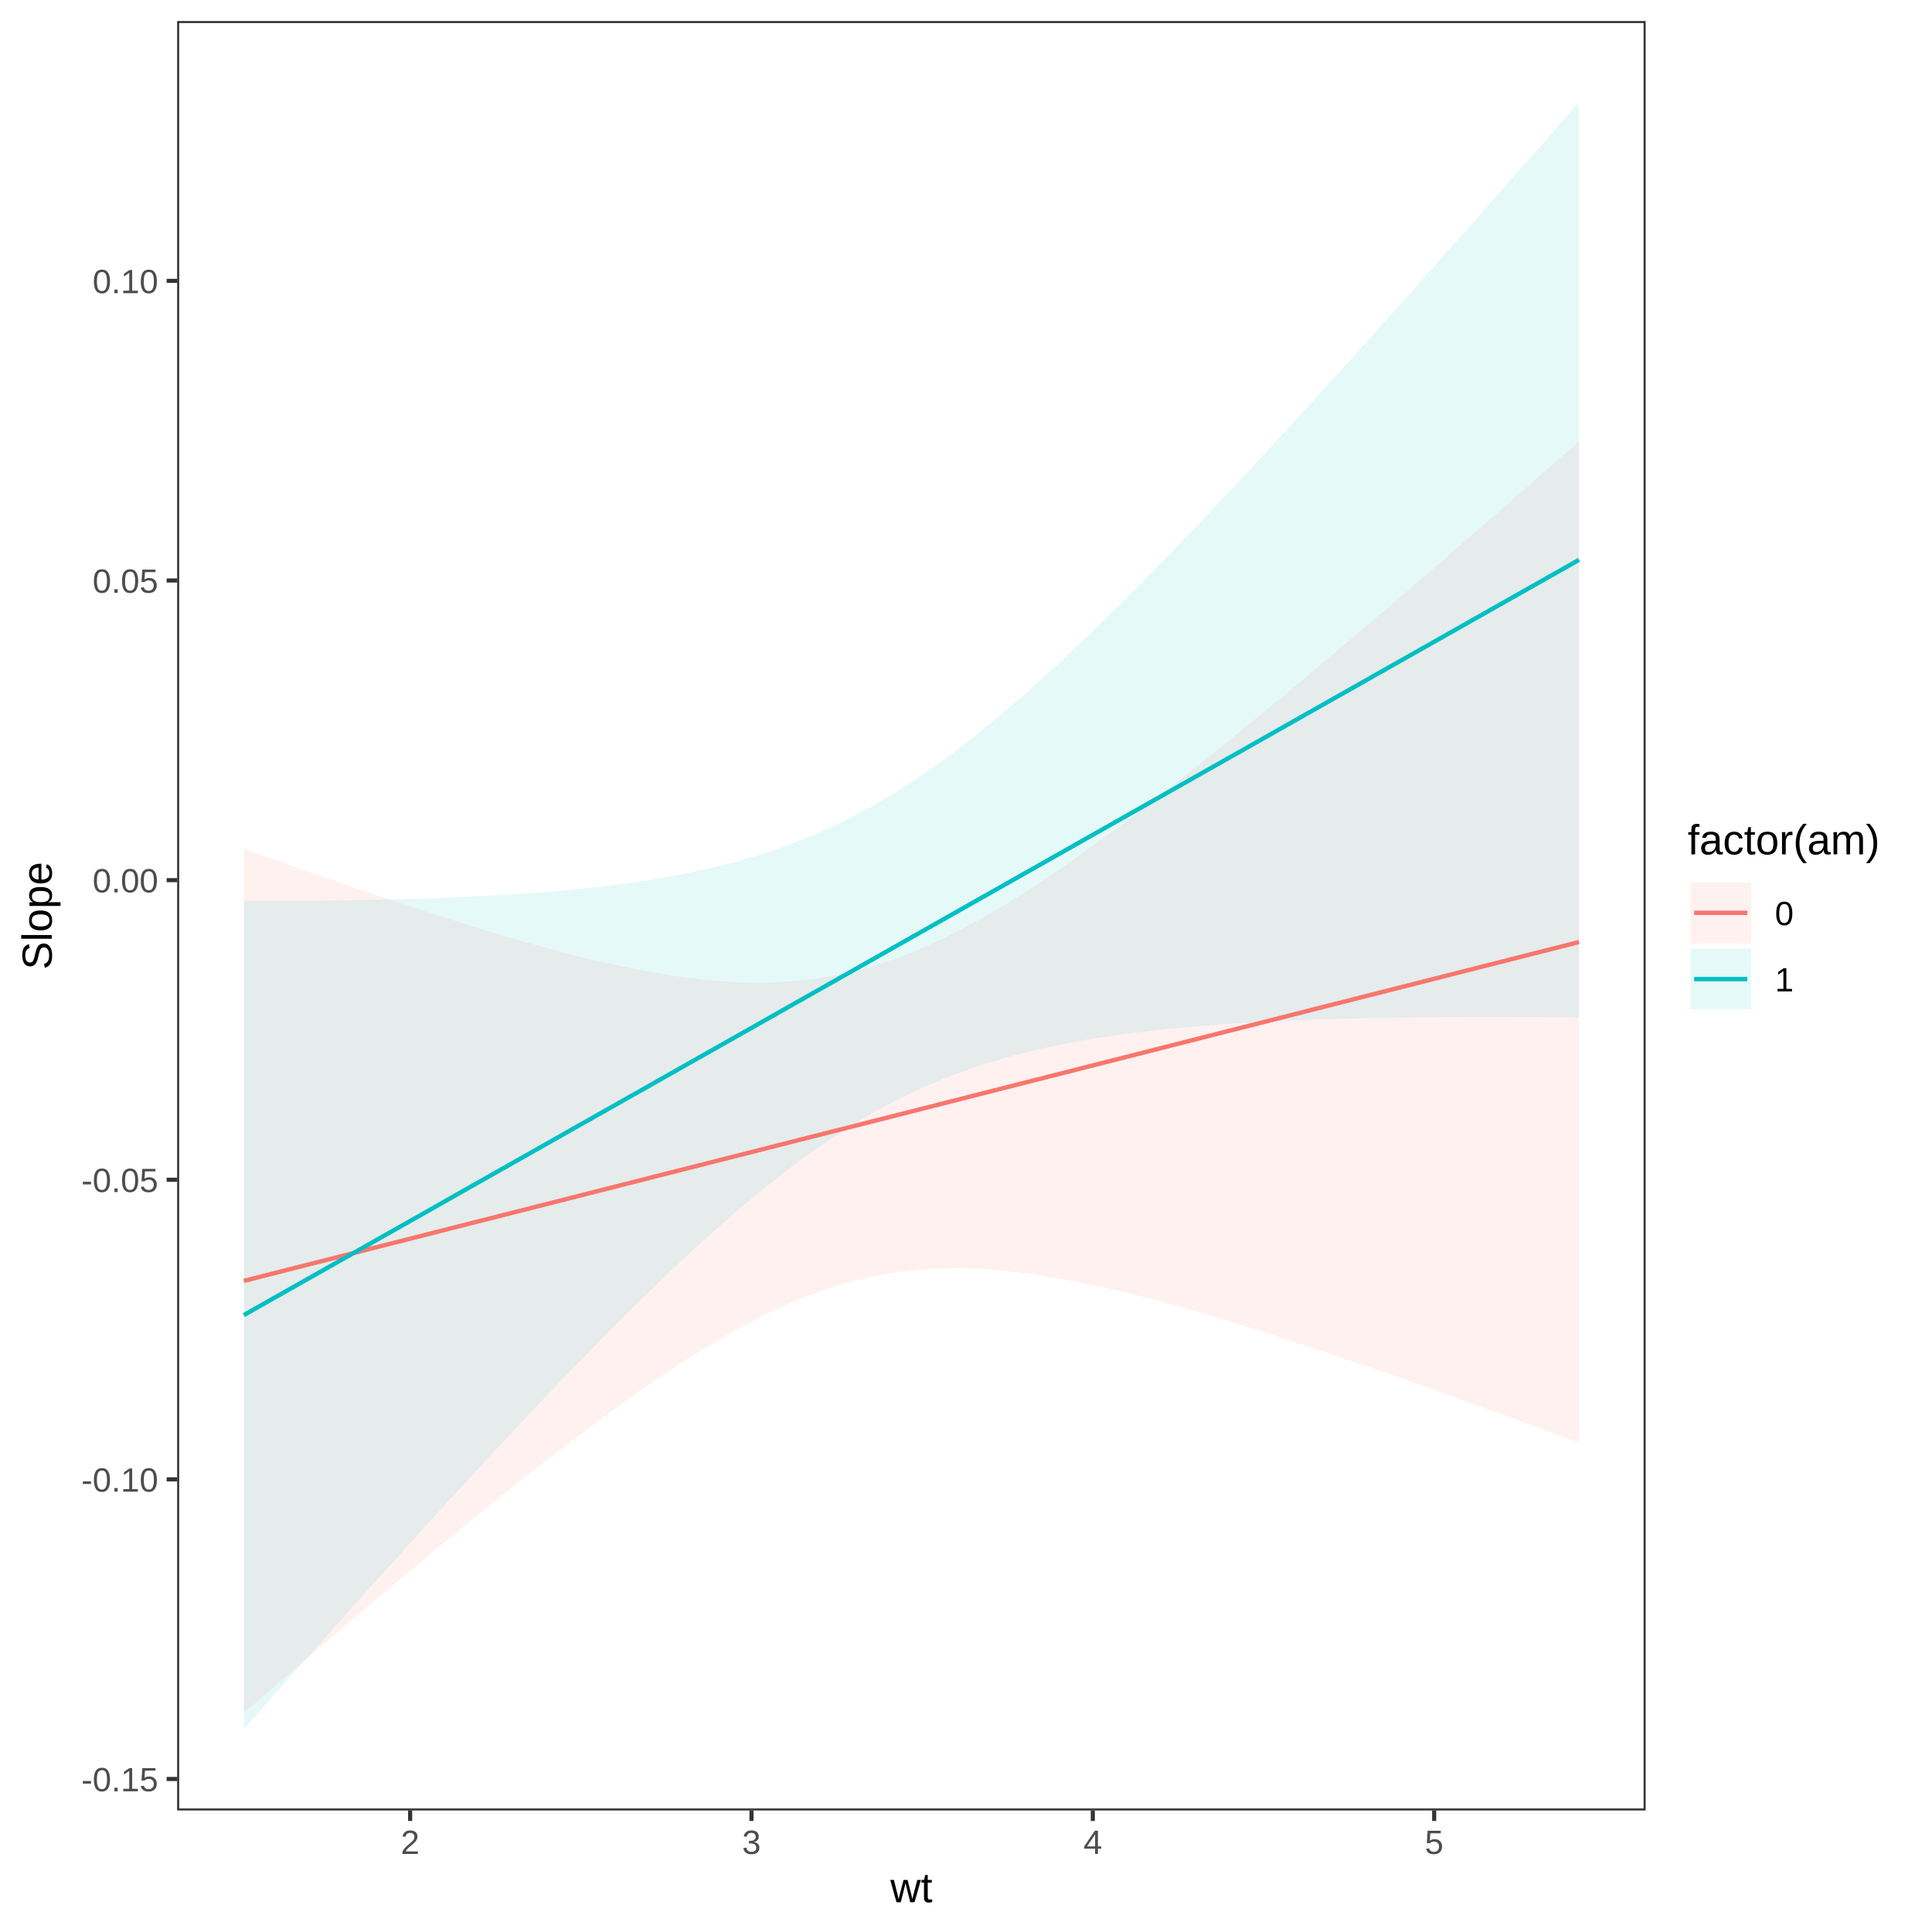
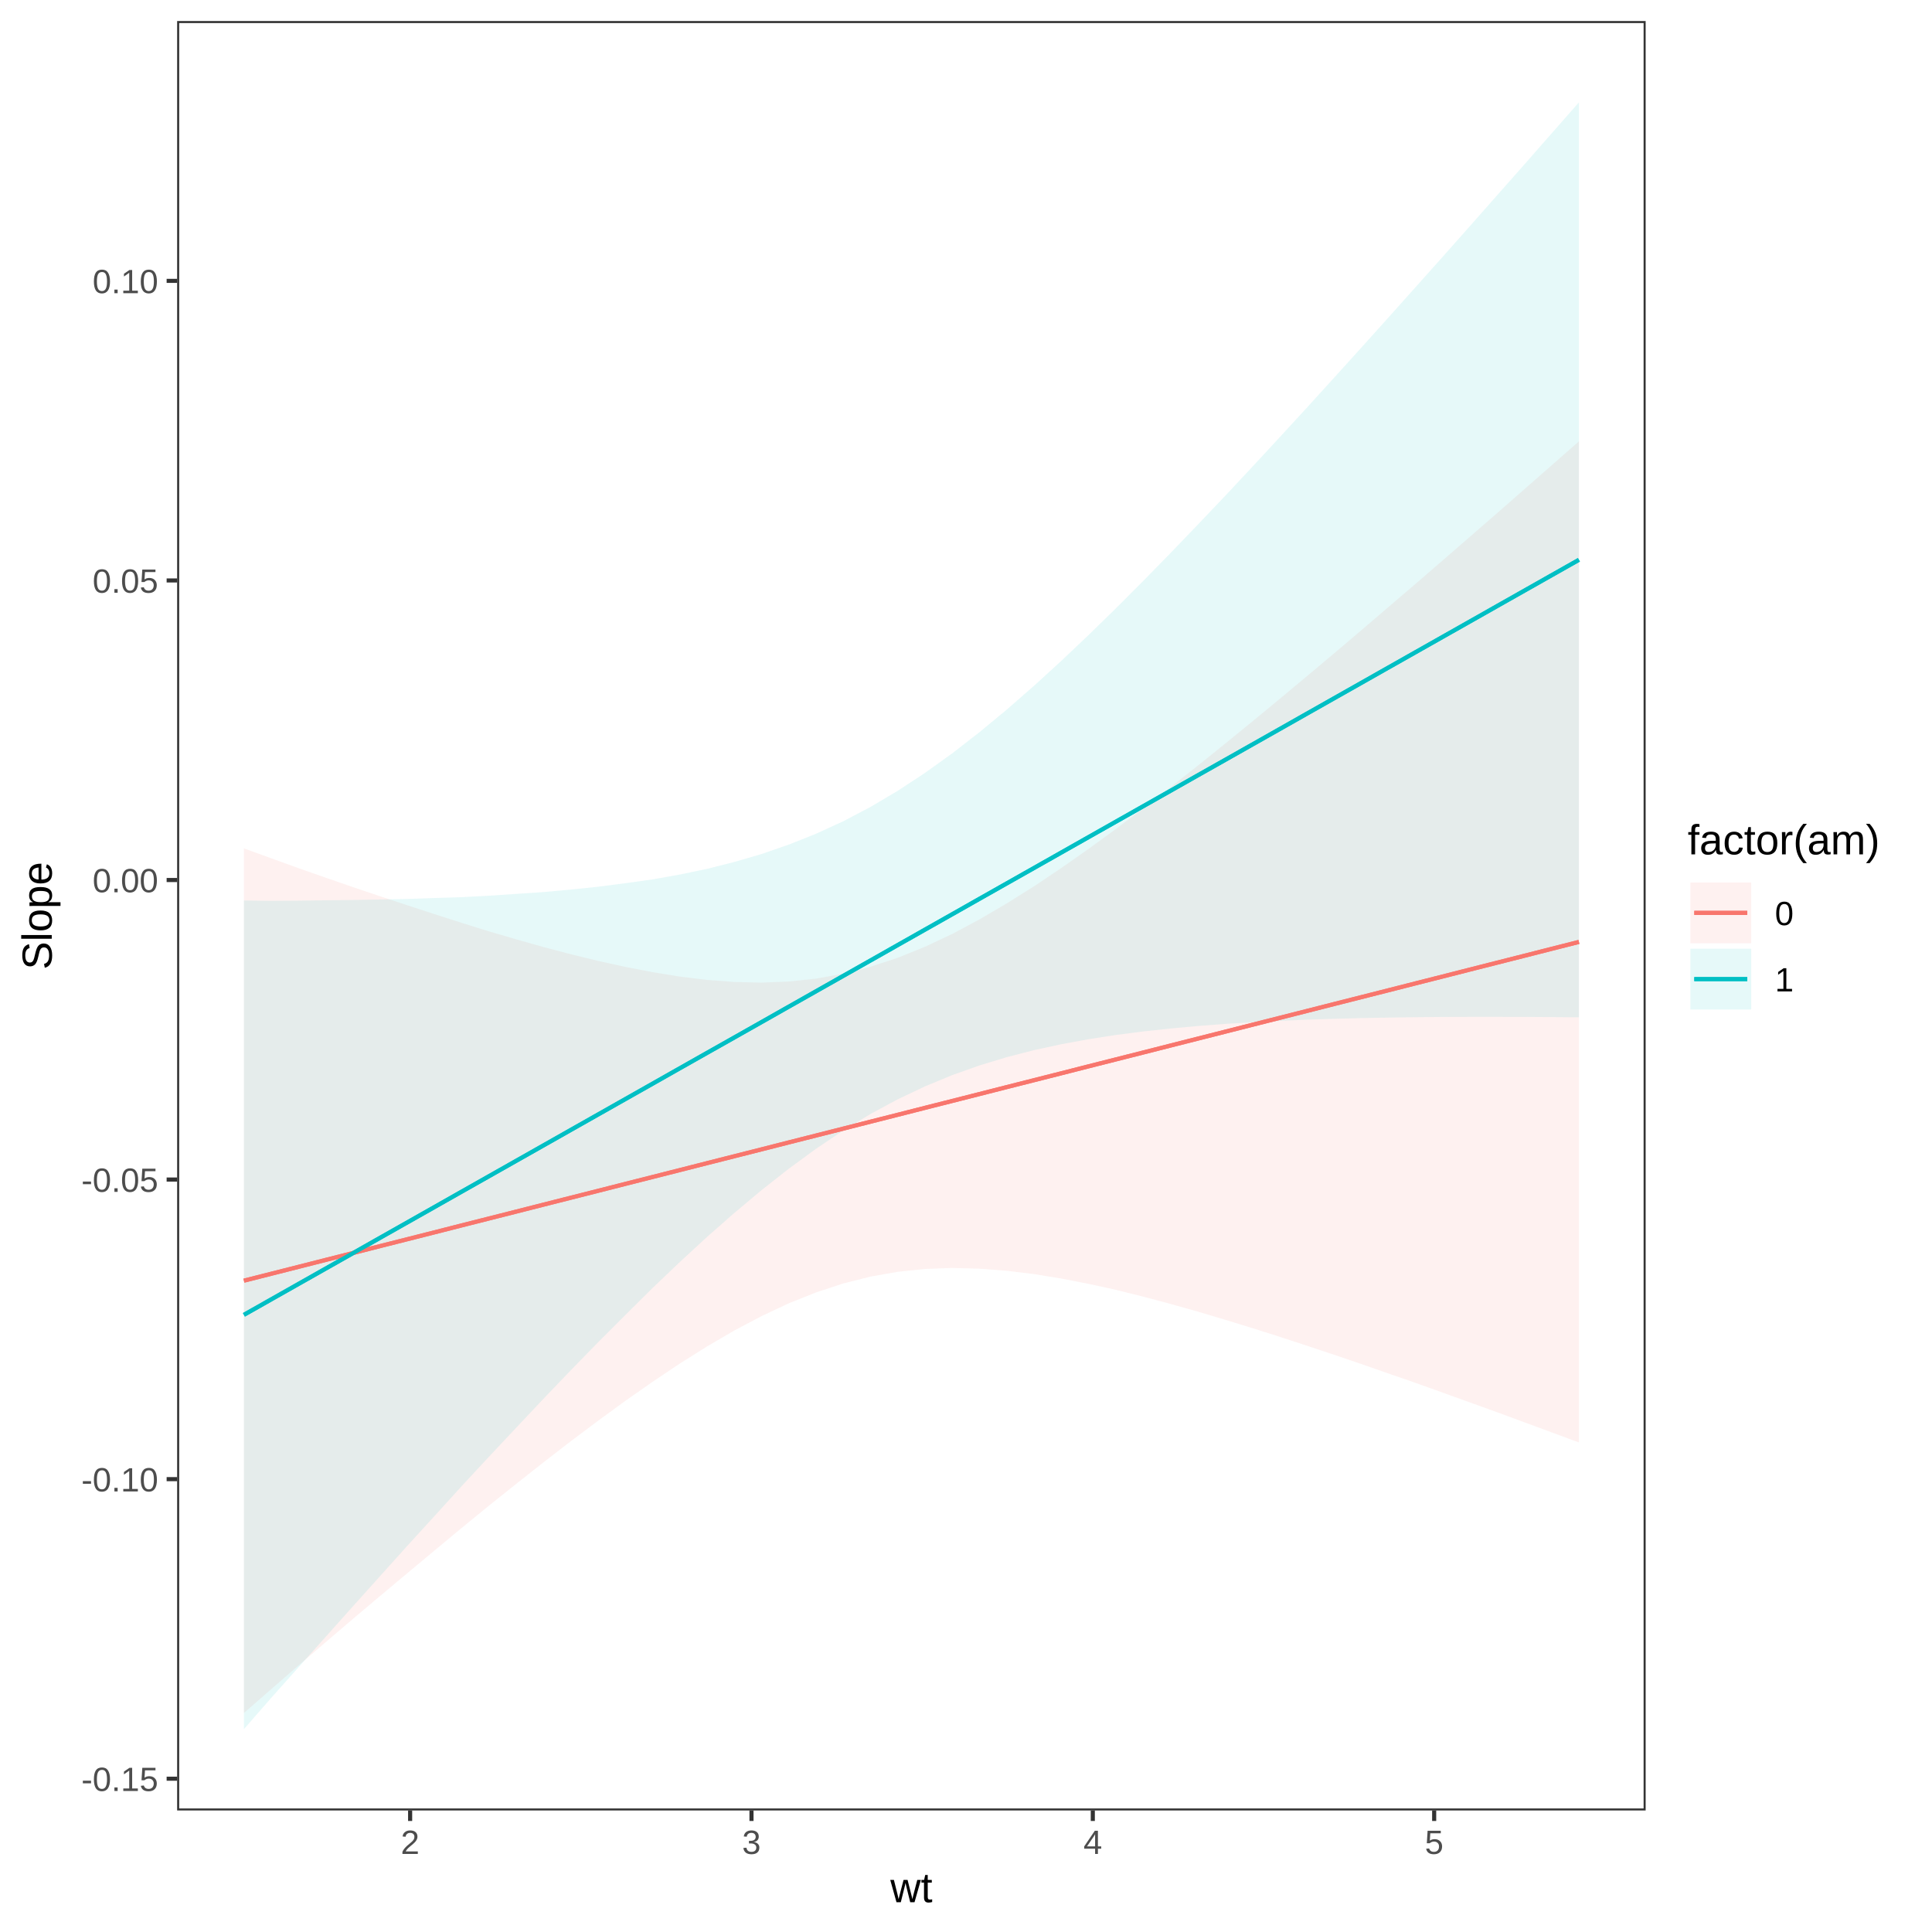
<svg xmlns="http://www.w3.org/2000/svg" class="svglite" width="504.00pt" height="504.00pt" viewBox="0 0 504.00 504.00">
  <defs>
    <style type="text/css">
    .svglite line, .svglite polyline, .svglite polygon, .svglite path, .svglite rect, .svglite circle {
      fill: none;
      stroke: #000000;
      stroke-linecap: round;
      stroke-linejoin: round;
      stroke-miterlimit: 10.00;
    }
    .svglite text {
      white-space: pre;
    }
  </style>
  </defs>
  <rect width="100%" height="100%" style="stroke: none; fill: #FFFFFF;" />
  <defs>
    <clipPath id="cpMC4wMHw1MDQuMDB8MC4wMHw1MDQuMDA=">
      <rect x="0.00" y="0.00" width="504.00" height="504.00" />
    </clipPath>
  </defs>
  <g clip-path="url(#cpMC4wMHw1MDQuMDB8MC4wMHw1MDQuMDA=)">
    <rect x="0.00" y="0.00" width="504.00" height="504.00" style="stroke-width: 1.07; stroke: #FFFFFF; fill: #FFFFFF;" />
  </g>
  <defs>
    <clipPath id="cpNDYuMjF8NDI5LjMwfDUuNDh8NDcyLjI5">
      <rect x="46.21" y="5.48" width="383.09" height="466.82" />
    </clipPath>
  </defs>
  <g clip-path="url(#cpNDYuMjF8NDI5LjMwfDUuNDh8NDcyLjI5)">
    <rect x="46.21" y="5.48" width="383.09" height="466.82" style="stroke-width: 1.07; stroke: none; fill: #FFFFFF;" />
-     <polygon points="63.63,221.41 70.73,223.97 77.84,226.53 84.95,228.99 92.06,231.49 99.16,233.84 106.27,236.22 113.38,238.51 120.48,240.78 127.59,243.01 134.70,245.11 141.81,247.10 148.91,248.96 156.02,250.72 163.13,252.29 170.24,253.65 177.34,254.81 184.45,255.67 191.56,256.21 198.67,256.37 205.77,256.09 212.88,255.33 219.99,254.06 227.10,252.24 234.20,249.88 241.31,247.00 248.42,243.65 255.52,239.87 262.63,235.70 269.74,231.23 276.85,226.44 283.95,221.45 291.06,216.27 298.17,210.94 305.28,205.42 312.38,199.82 319.49,194.10 326.60,188.31 333.71,182.43 340.81,176.52 347.92,170.52 355.03,164.50 362.13,158.45 369.24,152.32 376.35,146.20 383.46,140.00 390.56,133.84 397.67,127.63 404.78,121.39 411.89,115.14 411.89,376.36 404.78,373.72 397.67,371.10 390.56,368.49 383.46,365.94 376.35,363.35 369.24,360.83 362.13,358.32 355.03,355.87 347.92,353.46 340.81,351.07 333.71,348.76 326.60,346.49 319.49,344.31 312.38,342.19 305.28,340.20 298.17,338.29 291.06,336.57 283.95,335.00 276.85,333.61 269.74,332.43 262.63,331.57 255.52,331.00 248.42,330.83 241.31,331.09 234.20,331.82 227.10,333.07 219.99,334.86 212.88,337.19 205.77,340.04 198.67,343.37 191.56,347.13 184.45,351.28 177.34,355.75 170.24,360.52 163.13,365.48 156.02,370.67 148.91,376.03 141.81,381.50 134.70,387.09 127.59,392.81 120.48,398.64 113.38,404.52 106.27,410.41 99.16,416.40 92.06,422.36 84.95,428.47 77.84,434.54 70.73,440.71 63.63,446.87 " style="stroke-width: 0.00; stroke: none; stroke-linecap: butt; fill: #F8766D; fill-opacity: 0.10;" />
-     <polyline points="63.63,221.41 70.73,223.97 77.84,226.53 84.95,228.99 92.06,231.49 99.16,233.84 106.27,236.22 113.38,238.51 120.48,240.78 127.59,243.01 134.70,245.11 141.81,247.10 148.91,248.96 156.02,250.72 163.13,252.29 170.24,253.65 177.34,254.81 184.45,255.67 191.56,256.21 198.67,256.37 205.77,256.09 212.88,255.33 219.99,254.06 227.10,252.24 234.20,249.88 241.31,247.00 248.42,243.65 255.52,239.87 262.63,235.70 269.74,231.23 276.85,226.44 283.95,221.45 291.06,216.27 298.17,210.94 305.28,205.42 312.38,199.82 319.49,194.10 326.60,188.31 333.71,182.43 340.81,176.52 347.92,170.52 355.03,164.50 362.13,158.45 369.24,152.32 376.35,146.20 383.46,140.00 390.56,133.84 397.67,127.63 404.78,121.39 411.89,115.14 " style="stroke-width: 1.07; stroke: none; stroke-linecap: butt;" />
-     <polyline points="411.89,376.36 404.78,373.72 397.67,371.10 390.56,368.49 383.46,365.94 376.35,363.35 369.24,360.83 362.13,358.32 355.03,355.87 347.92,353.46 340.81,351.07 333.71,348.76 326.60,346.49 319.49,344.31 312.38,342.19 305.28,340.20 298.17,338.29 291.06,336.57 283.95,335.00 276.85,333.61 269.74,332.43 262.63,331.57 255.52,331.00 248.42,330.83 241.31,331.09 234.20,331.82 227.10,333.07 219.99,334.86 212.88,337.19 205.77,340.04 198.67,343.37 191.56,347.13 184.45,351.28 177.34,355.75 170.24,360.52 163.13,365.48 156.02,370.67 148.91,376.03 141.81,381.50 134.70,387.09 127.59,392.81 120.48,398.64 113.38,404.52 106.27,410.41 99.16,416.40 92.06,422.36 84.95,428.47 77.84,434.54 70.73,440.71 63.63,446.87 " style="stroke-width: 1.07; stroke: none; stroke-linecap: butt;" />
-     <polygon points="63.63,235.02 70.73,235.00 77.84,234.95 84.95,234.91 92.06,234.84 99.16,234.68 106.27,234.52 113.38,234.34 120.48,234.00 127.59,233.67 134.70,233.23 141.81,232.76 148.91,232.10 156.02,231.36 163.13,230.48 170.24,229.44 177.34,228.17 184.45,226.66 191.56,224.92 198.67,222.82 205.77,220.38 212.88,217.54 219.99,214.26 227.10,210.53 234.20,206.33 241.31,201.65 248.42,196.54 255.52,191.03 262.63,185.13 269.74,178.92 276.85,172.44 283.95,165.71 291.06,158.75 298.17,151.63 305.28,144.38 312.38,136.98 319.49,129.47 326.60,121.87 333.71,114.20 340.81,106.48 347.92,98.65 355.03,90.80 362.13,82.89 369.24,74.97 376.35,66.97 383.46,58.97 390.56,50.94 397.67,42.87 404.78,34.78 411.89,26.70 411.89,265.41 404.78,265.37 397.67,265.32 390.56,265.29 383.46,265.30 376.35,265.35 369.24,265.39 362.13,265.50 355.03,265.64 347.92,265.83 340.81,266.04 333.71,266.35 326.60,266.73 319.49,267.17 312.38,267.70 305.28,268.34 298.17,269.13 291.06,270.05 283.95,271.13 276.85,272.44 269.74,274.00 262.63,275.83 255.52,277.98 248.42,280.50 241.31,283.44 234.20,286.80 227.10,290.64 219.99,294.94 212.88,299.70 205.77,304.90 198.67,310.51 191.56,316.45 184.45,322.75 177.34,329.27 170.24,336.05 163.13,343.04 156.02,350.21 148.91,357.50 141.81,364.89 134.70,372.46 127.59,380.06 120.48,387.77 113.38,395.47 106.27,403.33 99.16,411.21 92.06,419.09 84.95,427.06 77.84,435.06 70.73,443.06 63.63,451.08 " style="stroke-width: 0.00; stroke: none; stroke-linecap: butt; fill: #00BFC4; fill-opacity: 0.10;" />
-     <polyline points="63.63,235.02 70.73,235.00 77.84,234.95 84.95,234.91 92.06,234.84 99.16,234.68 106.27,234.52 113.38,234.34 120.48,234.00 127.59,233.67 134.70,233.23 141.81,232.76 148.91,232.10 156.02,231.36 163.13,230.48 170.24,229.44 177.34,228.17 184.45,226.66 191.56,224.92 198.67,222.82 205.77,220.38 212.88,217.54 219.99,214.26 227.10,210.53 234.20,206.33 241.31,201.65 248.42,196.54 255.52,191.03 262.63,185.13 269.74,178.92 276.85,172.44 283.95,165.71 291.06,158.75 298.17,151.63 305.28,144.38 312.38,136.98 319.49,129.47 326.60,121.87 333.71,114.20 340.81,106.48 347.92,98.65 355.03,90.80 362.13,82.89 369.24,74.97 376.35,66.97 383.46,58.97 390.56,50.94 397.67,42.87 404.78,34.78 411.89,26.70 " style="stroke-width: 1.07; stroke: none; stroke-linecap: butt;" />
-     <polyline points="411.89,265.41 404.78,265.37 397.67,265.32 390.56,265.29 383.46,265.30 376.35,265.35 369.24,265.39 362.13,265.50 355.03,265.64 347.92,265.83 340.81,266.04 333.71,266.35 326.60,266.73 319.49,267.17 312.38,267.70 305.28,268.34 298.17,269.13 291.06,270.05 283.95,271.13 276.85,272.44 269.74,274.00 262.63,275.83 255.52,277.98 248.42,280.50 241.31,283.44 234.20,286.80 227.10,290.64 219.99,294.94 212.88,299.70 205.77,304.90 198.67,310.51 191.56,316.45 184.45,322.75 177.34,329.27 170.24,336.05 163.13,343.04 156.02,350.21 148.91,357.50 141.81,364.89 134.70,372.46 127.59,380.06 120.48,387.77 113.38,395.47 106.27,403.33 99.16,411.21 92.06,419.09 84.95,427.06 77.84,435.06 70.73,443.06 63.63,451.08 " style="stroke-width: 1.07; stroke: none; stroke-linecap: butt;" />
-     <polyline points="63.63,334.14 70.73,332.34 77.84,330.53 84.95,328.73 92.06,326.93 99.16,325.12 106.27,323.32 113.38,321.51 120.48,319.71 127.59,317.91 134.70,316.10 141.81,314.30 148.91,312.50 156.02,310.69 163.13,308.89 170.24,307.08 177.34,305.28 184.45,303.48 191.56,301.67 198.67,299.87 205.77,298.06 212.88,296.26 219.99,294.46 227.10,292.65 234.20,290.85 241.31,289.05 248.42,287.24 255.52,285.44 262.63,283.63 269.74,281.83 276.85,280.03 283.95,278.22 291.06,276.42 298.17,274.62 305.28,272.81 312.38,271.01 319.49,269.20 326.60,267.40 333.71,265.60 340.81,263.79 347.92,261.99 355.03,260.18 362.13,258.38 369.24,256.58 376.35,254.77 383.46,252.97 390.56,251.17 397.67,249.36 404.78,247.56 411.89,245.75 " style="stroke-width: 1.07; stroke: #F8766D; stroke-linecap: butt;" />
-     <polyline points="63.63,343.05 70.73,339.03 77.84,335.01 84.95,330.99 92.06,326.97 99.16,322.95 106.27,318.93 113.38,314.91 120.48,310.88 127.59,306.86 134.70,302.84 141.81,298.82 148.91,294.80 156.02,290.78 163.13,286.76 170.24,282.74 177.34,278.72 184.45,274.70 191.56,270.68 198.67,266.66 205.77,262.64 212.88,258.62 219.99,254.60 227.10,250.58 234.20,246.56 241.31,242.54 248.42,238.52 255.52,234.50 262.63,230.48 269.74,226.46 276.85,222.44 283.95,218.42 291.06,214.40 298.17,210.38 305.28,206.36 312.38,202.34 319.49,198.32 326.60,194.30 333.71,190.28 340.81,186.26 347.92,182.24 355.03,178.22 362.13,174.20 369.24,170.18 376.35,166.16 383.46,162.14 390.56,158.12 397.67,154.10 404.78,150.08 411.89,146.06 " style="stroke-width: 1.07; stroke: #00BFC4; stroke-linecap: butt;" />
-     <polyline points="63.63,334.14 70.73,332.34 77.84,330.53 84.95,328.73 92.06,326.93 99.16,325.12 106.27,323.32 113.38,321.51 120.48,319.71 127.59,317.91 134.70,316.10 141.81,314.30 148.91,312.50 156.02,310.69 163.13,308.89 170.24,307.08 177.34,305.28 184.45,303.48 191.56,301.67 198.67,299.87 205.77,298.06 212.88,296.26 219.99,294.46 227.10,292.65 234.20,290.85 241.31,289.05 248.42,287.24 255.52,285.44 262.63,283.63 269.74,281.83 276.85,280.03 283.95,278.22 291.06,276.42 298.17,274.62 305.28,272.81 312.38,271.01 319.49,269.20 326.60,267.40 333.71,265.60 340.81,263.79 347.92,261.99 355.03,260.18 362.13,258.38 369.24,256.58 376.35,254.77 383.46,252.97 390.56,251.17 397.67,249.36 404.78,247.56 411.89,245.75 " style="stroke-width: 1.07; stroke: #F8766D; stroke-linecap: butt;" />
-     <polyline points="63.63,343.05 70.73,339.03 77.84,335.01 84.95,330.99 92.06,326.97 99.16,322.95 106.27,318.93 113.38,314.91 120.48,310.88 127.59,306.86 134.70,302.84 141.81,298.82 148.91,294.80 156.02,290.78 163.13,286.76 170.24,282.74 177.34,278.72 184.45,274.70 191.56,270.68 198.67,266.66 205.77,262.64 212.88,258.62 219.99,254.60 227.10,250.58 234.20,246.56 241.31,242.54 248.42,238.52 255.52,234.50 262.63,230.48 269.74,226.46 276.85,222.44 283.95,218.42 291.06,214.40 298.17,210.38 305.28,206.36 312.38,202.34 319.49,198.32 326.60,194.30 333.71,190.28 340.81,186.26 347.92,182.24 355.03,178.22 362.13,174.20 369.24,170.18 376.35,166.16 383.46,162.14 390.56,158.12 397.67,154.10 404.78,150.08 411.89,146.06 " style="stroke-width: 1.07; stroke: #00BFC4; stroke-linecap: butt;" />
+     <polygon points="63.63,221.32 70.73,223.90 77.84,226.47 84.95,228.96 92.06,231.42 99.16,233.81 106.27,236.16 113.38,238.48 120.48,240.76 127.59,242.98 134.70,245.05 141.81,247.06 148.91,248.93 156.02,250.67 163.13,252.24 170.24,253.61 177.34,254.76 184.45,255.63 191.56,256.17 198.67,256.33 205.77,256.05 212.88,255.29 219.99,254.02 227.10,252.20 234.20,249.85 241.31,246.98 248.42,243.63 255.52,239.84 262.63,235.67 269.74,231.21 276.85,226.44 283.95,221.46 291.06,216.29 298.17,210.91 305.28,205.41 312.38,199.81 319.49,194.09 326.60,188.29 333.71,182.42 340.81,176.50 347.92,170.53 355.03,164.50 362.13,158.41 369.24,152.34 376.35,146.19 383.46,140.02 390.56,133.85 397.67,127.62 404.78,121.38 411.89,115.15 411.89,376.29 404.78,373.66 397.67,371.04 390.56,368.42 383.46,365.85 376.35,363.29 369.24,360.74 362.13,358.28 355.03,355.80 347.92,353.38 340.81,351.02 333.71,348.69 326.60,346.43 319.49,344.25 312.38,342.13 305.28,340.14 298.17,338.24 291.06,336.47 283.95,334.91 276.85,333.53 269.74,332.37 262.63,331.51 255.52,330.96 248.42,330.77 241.31,331.03 234.20,331.77 227.10,333.02 219.99,334.81 212.88,337.15 205.77,339.99 198.67,343.33 191.56,347.09 184.45,351.24 177.34,355.71 170.24,360.47 163.13,365.44 156.02,370.63 148.91,375.97 141.81,381.45 134.70,387.07 127.59,392.75 120.48,398.56 113.38,404.46 106.27,410.39 99.16,416.34 92.06,422.33 84.95,428.40 77.84,434.50 70.73,440.67 63.63,446.87 " style="stroke-width: 0.00; stroke: none; stroke-linecap: butt; fill: #F8766D; fill-opacity: 0.10;" />
+     <polyline points="63.63,221.32 70.73,223.90 77.84,226.47 84.95,228.96 92.06,231.42 99.16,233.81 106.27,236.16 113.38,238.48 120.48,240.76 127.59,242.98 134.70,245.05 141.81,247.06 148.91,248.93 156.02,250.67 163.13,252.24 170.24,253.61 177.34,254.76 184.45,255.63 191.56,256.17 198.67,256.33 205.77,256.05 212.88,255.29 219.99,254.02 227.10,252.20 234.20,249.85 241.31,246.98 248.42,243.63 255.52,239.84 262.63,235.67 269.74,231.21 276.85,226.44 283.95,221.46 291.06,216.29 298.17,210.91 305.28,205.41 312.38,199.81 319.49,194.09 326.60,188.29 333.71,182.42 340.81,176.50 347.92,170.53 355.03,164.50 362.13,158.41 369.24,152.34 376.35,146.19 383.46,140.02 390.56,133.85 397.67,127.62 404.78,121.38 411.89,115.15 " style="stroke-width: 1.07; stroke: none; stroke-linecap: butt;" />
+     <polyline points="411.89,376.29 404.78,373.66 397.67,371.04 390.56,368.42 383.46,365.85 376.35,363.29 369.24,360.74 362.13,358.28 355.03,355.80 347.92,353.38 340.81,351.02 333.71,348.69 326.60,346.43 319.49,344.25 312.38,342.13 305.28,340.14 298.17,338.24 291.06,336.47 283.95,334.91 276.85,333.53 269.74,332.37 262.63,331.51 255.52,330.96 248.42,330.77 241.31,331.03 234.20,331.77 227.10,333.02 219.99,334.81 212.88,337.15 205.77,339.99 198.67,343.33 191.56,347.09 184.45,351.24 177.34,355.71 170.24,360.47 163.13,365.44 156.02,370.63 148.91,375.97 141.81,381.45 134.70,387.07 127.59,392.75 120.48,398.56 113.38,404.46 106.27,410.39 99.16,416.34 92.06,422.33 84.95,428.40 77.84,434.50 70.73,440.67 63.63,446.87 " style="stroke-width: 1.07; stroke: none; stroke-linecap: butt;" />
+     <polygon points="63.63,234.91 70.73,235.00 77.84,234.95 84.95,234.86 92.06,234.78 99.16,234.65 106.27,234.51 113.38,234.26 120.48,234.04 127.59,233.66 134.70,233.19 141.81,232.71 148.91,232.06 156.02,231.32 163.13,230.40 170.24,229.41 177.34,228.14 184.45,226.66 191.56,224.86 198.67,222.79 205.77,220.33 212.88,217.50 219.99,214.24 227.10,210.50 234.20,206.29 241.31,201.62 248.42,196.52 255.52,191.00 262.63,185.12 269.74,178.91 276.85,172.41 283.95,165.68 291.06,158.74 298.17,151.62 305.28,144.35 312.38,136.96 319.49,129.48 326.60,121.88 333.71,114.20 340.81,106.47 347.92,98.65 355.03,90.80 362.13,82.90 369.24,74.95 376.35,66.99 383.46,58.98 390.56,50.93 397.67,42.89 404.78,34.79 411.89,26.70 411.89,265.39 404.78,265.33 397.67,265.28 390.56,265.27 383.46,265.27 376.35,265.29 369.24,265.36 362.13,265.46 355.03,265.59 347.92,265.78 340.81,266.00 333.71,266.32 326.60,266.68 319.49,267.11 312.38,267.66 305.28,268.32 298.17,269.08 291.06,270.00 283.95,271.10 276.85,272.41 269.74,273.95 262.63,275.78 255.52,277.94 248.42,280.46 241.31,283.40 234.20,286.77 227.10,290.60 219.99,294.90 212.88,299.68 205.77,304.88 198.67,310.47 191.56,316.43 184.45,322.67 177.34,329.23 170.24,336.00 163.13,343.05 156.02,350.16 148.91,357.46 141.81,364.86 134.70,372.41 127.59,379.98 120.48,387.64 113.38,395.46 106.27,403.24 99.16,411.15 92.06,419.05 84.95,427.01 77.84,434.97 70.73,442.95 63.63,451.08 " style="stroke-width: 0.00; stroke: none; stroke-linecap: butt; fill: #00BFC4; fill-opacity: 0.10;" />
+     <polyline points="63.63,234.91 70.73,235.00 77.84,234.95 84.95,234.86 92.06,234.78 99.16,234.65 106.27,234.51 113.38,234.26 120.48,234.04 127.59,233.66 134.70,233.19 141.81,232.71 148.91,232.06 156.02,231.32 163.13,230.40 170.24,229.41 177.34,228.14 184.45,226.66 191.56,224.86 198.67,222.79 205.77,220.33 212.88,217.50 219.99,214.24 227.10,210.50 234.20,206.29 241.31,201.62 248.42,196.52 255.52,191.00 262.63,185.12 269.74,178.91 276.85,172.41 283.95,165.68 291.06,158.74 298.17,151.62 305.28,144.35 312.38,136.96 319.49,129.48 326.60,121.88 333.71,114.20 340.81,106.47 347.92,98.65 355.03,90.80 362.13,82.90 369.24,74.95 376.35,66.99 383.46,58.98 390.56,50.93 397.67,42.89 404.78,34.79 411.89,26.70 " style="stroke-width: 1.07; stroke: none; stroke-linecap: butt;" />
+     <polyline points="411.89,265.39 404.78,265.33 397.67,265.28 390.56,265.27 383.46,265.27 376.35,265.29 369.24,265.36 362.13,265.46 355.03,265.59 347.92,265.78 340.81,266.00 333.71,266.32 326.60,266.68 319.49,267.11 312.38,267.66 305.28,268.32 298.17,269.08 291.06,270.00 283.95,271.10 276.85,272.41 269.74,273.95 262.63,275.78 255.52,277.94 248.42,280.46 241.31,283.40 234.20,286.77 227.10,290.60 219.99,294.90 212.88,299.68 205.77,304.88 198.67,310.47 191.56,316.43 184.45,322.67 177.34,329.23 170.24,336.00 163.13,343.05 156.02,350.16 148.91,357.46 141.81,364.86 134.70,372.41 127.59,379.98 120.48,387.64 113.38,395.46 106.27,403.24 99.16,411.15 92.06,419.05 84.95,427.01 77.84,434.97 70.73,442.95 63.63,451.08 " style="stroke-width: 1.07; stroke: none; stroke-linecap: butt;" />
+     <polyline points="63.63,334.09 70.73,332.29 77.84,330.49 84.95,328.68 92.06,326.88 99.16,325.07 106.27,323.27 113.38,321.47 120.48,319.66 127.59,317.86 134.70,316.06 141.81,314.25 148.91,312.45 156.02,310.65 163.13,308.84 170.24,307.04 177.34,305.24 184.45,303.43 191.56,301.63 198.67,299.83 205.77,298.02 212.88,296.22 219.99,294.42 227.10,292.61 234.20,290.81 241.31,289.00 248.42,287.20 255.52,285.40 262.63,283.59 269.74,281.79 276.85,279.99 283.95,278.18 291.06,276.38 298.17,274.58 305.28,272.77 312.38,270.97 319.49,269.17 326.60,267.36 333.71,265.56 340.81,263.76 347.92,261.95 355.03,260.15 362.13,258.35 369.24,256.54 376.35,254.74 383.46,252.93 390.56,251.13 397.67,249.33 404.78,247.52 411.89,245.72 " style="stroke-width: 1.07; stroke: #F8766D; stroke-linecap: butt;" />
+     <polyline points="63.63,343.00 70.73,338.98 77.84,334.96 84.95,330.94 92.06,326.92 99.16,322.90 106.27,318.88 113.38,314.86 120.48,310.84 127.59,306.82 134.70,302.80 141.81,298.78 148.91,294.76 156.02,290.74 163.13,286.72 170.24,282.70 177.34,278.68 184.45,274.66 191.56,270.65 198.67,266.63 205.77,262.61 212.88,258.59 219.99,254.57 227.10,250.55 234.20,246.53 241.31,242.51 248.42,238.49 255.52,234.47 262.63,230.45 269.74,226.43 276.85,222.41 283.95,218.39 291.06,214.37 298.17,210.35 305.28,206.33 312.38,202.31 319.49,198.30 326.60,194.28 333.71,190.26 340.81,186.24 347.92,182.22 355.03,178.20 362.13,174.18 369.24,170.16 376.35,166.14 383.46,162.12 390.56,158.10 397.67,154.08 404.78,150.06 411.89,146.04 " style="stroke-width: 1.07; stroke: #00BFC4; stroke-linecap: butt;" />
+     <polyline points="63.63,334.09 70.73,332.29 77.84,330.49 84.95,328.68 92.06,326.88 99.16,325.07 106.27,323.27 113.38,321.47 120.48,319.66 127.59,317.86 134.70,316.06 141.81,314.25 148.91,312.45 156.02,310.65 163.13,308.84 170.24,307.04 177.34,305.24 184.45,303.43 191.56,301.63 198.67,299.83 205.77,298.02 212.88,296.22 219.99,294.42 227.10,292.61 234.20,290.81 241.31,289.00 248.42,287.20 255.52,285.40 262.63,283.59 269.74,281.79 276.85,279.99 283.95,278.18 291.06,276.38 298.17,274.58 305.28,272.77 312.38,270.97 319.49,269.17 326.60,267.36 333.71,265.56 340.81,263.76 347.92,261.95 355.03,260.15 362.13,258.35 369.24,256.54 376.35,254.74 383.46,252.93 390.56,251.13 397.67,249.33 404.78,247.52 411.89,245.72 " style="stroke-width: 1.07; stroke: #F8766D; stroke-linecap: butt;" />
+     <polyline points="63.63,343.00 70.73,338.98 77.84,334.96 84.95,330.94 92.06,326.92 99.16,322.90 106.27,318.88 113.38,314.86 120.48,310.84 127.59,306.82 134.70,302.80 141.81,298.78 148.91,294.76 156.02,290.74 163.13,286.72 170.24,282.70 177.34,278.68 184.45,274.66 191.56,270.65 198.67,266.63 205.77,262.61 212.88,258.59 219.99,254.57 227.10,250.55 234.20,246.53 241.31,242.51 248.42,238.49 255.52,234.47 262.63,230.45 269.74,226.43 276.85,222.41 283.95,218.39 291.06,214.37 298.17,210.35 305.28,206.33 312.38,202.31 319.49,198.30 326.60,194.28 333.71,190.26 340.81,186.24 347.92,182.22 355.03,178.20 362.13,174.18 369.24,170.16 376.35,166.14 383.46,162.12 390.56,158.10 397.67,154.08 404.78,150.06 411.89,146.04 " style="stroke-width: 1.07; stroke: #00BFC4; stroke-linecap: butt;" />
    <rect x="46.21" y="5.48" width="383.09" height="466.82" style="stroke-width: 1.07; stroke: #333333;" />
  </g>
  <g clip-path="url(#cpMC4wMHw1MDQuMDB8MC4wMHw1MDQuMDA=)">
-     <text x="41.28" y="467.29" text-anchor="end" style="font-size: 8.80px;fill: #4D4D4D; font-family: &quot;Arimo&quot;;" textLength="22.75px" lengthAdjust="spacingAndGlyphs">-0.15</text>
-     <text x="41.28" y="389.13" text-anchor="end" style="font-size: 8.80px;fill: #4D4D4D; font-family: &quot;Arimo&quot;;" textLength="22.75px" lengthAdjust="spacingAndGlyphs">-0.10</text>
-     <text x="41.28" y="310.97" text-anchor="end" style="font-size: 8.80px;fill: #4D4D4D; font-family: &quot;Arimo&quot;;" textLength="22.75px" lengthAdjust="spacingAndGlyphs">-0.05</text>
-     <text x="41.28" y="232.80" text-anchor="end" style="font-size: 8.80px;fill: #4D4D4D; font-family: &quot;Arimo&quot;;" textLength="19.58px" lengthAdjust="spacingAndGlyphs">0.00</text>
-     <text x="41.28" y="154.64" text-anchor="end" style="font-size: 8.80px;fill: #4D4D4D; font-family: &quot;Arimo&quot;;" textLength="19.58px" lengthAdjust="spacingAndGlyphs">0.05</text>
+     <text x="41.28" y="467.22" text-anchor="end" style="font-size: 8.80px;fill: #4D4D4D; font-family: &quot;Arimo&quot;;" textLength="22.75px" lengthAdjust="spacingAndGlyphs">-0.15</text>
+     <text x="41.28" y="389.07" text-anchor="end" style="font-size: 8.80px;fill: #4D4D4D; font-family: &quot;Arimo&quot;;" textLength="22.75px" lengthAdjust="spacingAndGlyphs">-0.10</text>
+     <text x="41.28" y="310.92" text-anchor="end" style="font-size: 8.80px;fill: #4D4D4D; font-family: &quot;Arimo&quot;;" textLength="22.75px" lengthAdjust="spacingAndGlyphs">-0.05</text>
+     <text x="41.28" y="232.77" text-anchor="end" style="font-size: 8.80px;fill: #4D4D4D; font-family: &quot;Arimo&quot;;" textLength="19.58px" lengthAdjust="spacingAndGlyphs">0.00</text>
+     <text x="41.28" y="154.63" text-anchor="end" style="font-size: 8.80px;fill: #4D4D4D; font-family: &quot;Arimo&quot;;" textLength="19.58px" lengthAdjust="spacingAndGlyphs">0.05</text>
    <text x="41.28" y="76.48" text-anchor="end" style="font-size: 8.80px;fill: #4D4D4D; font-family: &quot;Arimo&quot;;" textLength="19.58px" lengthAdjust="spacingAndGlyphs">0.10</text>
-     <polyline points="43.47,464.08 46.21,464.08 " style="stroke-width: 1.07; stroke: #333333; stroke-linecap: butt;" />
-     <polyline points="43.47,385.92 46.21,385.92 " style="stroke-width: 1.07; stroke: #333333; stroke-linecap: butt;" />
-     <polyline points="43.47,307.76 46.21,307.76 " style="stroke-width: 1.07; stroke: #333333; stroke-linecap: butt;" />
-     <polyline points="43.47,229.60 46.21,229.60 " style="stroke-width: 1.07; stroke: #333333; stroke-linecap: butt;" />
-     <polyline points="43.47,151.43 46.21,151.43 " style="stroke-width: 1.07; stroke: #333333; stroke-linecap: butt;" />
+     <polyline points="43.47,464.01 46.21,464.01 " style="stroke-width: 1.07; stroke: #333333; stroke-linecap: butt;" />
+     <polyline points="43.47,385.86 46.21,385.86 " style="stroke-width: 1.07; stroke: #333333; stroke-linecap: butt;" />
+     <polyline points="43.47,307.71 46.21,307.71 " style="stroke-width: 1.07; stroke: #333333; stroke-linecap: butt;" />
+     <polyline points="43.47,229.57 46.21,229.57 " style="stroke-width: 1.07; stroke: #333333; stroke-linecap: butt;" />
+     <polyline points="43.47,151.42 46.21,151.42 " style="stroke-width: 1.07; stroke: #333333; stroke-linecap: butt;" />
    <polyline points="43.47,73.27 46.21,73.27 " style="stroke-width: 1.07; stroke: #333333; stroke-linecap: butt;" />
    <polyline points="106.99,475.03 106.99,472.29 " style="stroke-width: 1.07; stroke: #333333; stroke-linecap: butt;" />
    <polyline points="196.04,475.03 196.04,472.29 " style="stroke-width: 1.07; stroke: #333333; stroke-linecap: butt;" />
    <polyline points="285.08,475.03 285.08,472.29 " style="stroke-width: 1.07; stroke: #333333; stroke-linecap: butt;" />
    <polyline points="374.13,475.03 374.13,472.29 " style="stroke-width: 1.07; stroke: #333333; stroke-linecap: butt;" />
    <text x="106.99" y="483.64" text-anchor="middle" style="font-size: 8.80px;fill: #4D4D4D; font-family: &quot;Arimo&quot;;" textLength="5.59px" lengthAdjust="spacingAndGlyphs">2</text>
    <text x="196.04" y="483.64" text-anchor="middle" style="font-size: 8.80px;fill: #4D4D4D; font-family: &quot;Arimo&quot;;" textLength="5.59px" lengthAdjust="spacingAndGlyphs">3</text>
    <text x="285.08" y="483.64" text-anchor="middle" style="font-size: 8.80px;fill: #4D4D4D; font-family: &quot;Arimo&quot;;" textLength="5.59px" lengthAdjust="spacingAndGlyphs">4</text>
    <text x="374.13" y="483.64" text-anchor="middle" style="font-size: 8.80px;fill: #4D4D4D; font-family: &quot;Arimo&quot;;" textLength="5.59px" lengthAdjust="spacingAndGlyphs">5</text>
    <text x="237.76" y="496.23" text-anchor="middle" style="font-size: 11.00px; font-family: &quot;Arimo&quot;;" textLength="13.31px" lengthAdjust="spacingAndGlyphs">wt</text>
    <text transform="translate(13.50,238.89) rotate(-90)" text-anchor="middle" style="font-size: 11.00px; font-family: &quot;Arimo&quot;;" textLength="30.53px" lengthAdjust="spacingAndGlyphs">Slope</text>
    <rect x="440.26" y="213.71" width="58.26" height="50.35" style="stroke-width: 1.07; stroke: none; fill: #FFFFFF;" />
    <text x="440.26" y="222.88" style="font-size: 11.00px; font-family: &quot;Arimo&quot;;" textLength="58.26px" lengthAdjust="spacingAndGlyphs">factor(am)</text>
    <rect x="440.26" y="229.50" width="17.28" height="17.28" style="stroke-width: 1.07; stroke: none; fill: #FFFFFF;" />
    <rect x="440.97" y="230.21" width="15.86" height="15.86" style="stroke-width: 1.07; stroke: none; stroke-linecap: butt; stroke-linejoin: miter; fill: #F8766D; fill-opacity: 0.10;" />
    <line x1="441.99" y1="238.14" x2="455.81" y2="238.14" style="stroke-width: 1.07; stroke: #F8766D; stroke-linecap: butt;" />
    <line x1="441.99" y1="238.14" x2="455.81" y2="238.14" style="stroke-width: 1.07; stroke: #F8766D; stroke-linecap: butt;" />
    <rect x="440.26" y="246.78" width="17.28" height="17.28" style="stroke-width: 1.07; stroke: none; fill: #FFFFFF;" />
    <rect x="440.97" y="247.49" width="15.86" height="15.86" style="stroke-width: 1.07; stroke: none; stroke-linecap: butt; stroke-linejoin: miter; fill: #00BFC4; fill-opacity: 0.10;" />
    <line x1="441.99" y1="255.42" x2="455.81" y2="255.42" style="stroke-width: 1.07; stroke: #00BFC4; stroke-linecap: butt;" />
    <line x1="441.99" y1="255.42" x2="455.81" y2="255.42" style="stroke-width: 1.07; stroke: #00BFC4; stroke-linecap: butt;" />
    <text x="463.02" y="241.35" style="font-size: 8.80px; font-family: &quot;Arimo&quot;;" textLength="5.59px" lengthAdjust="spacingAndGlyphs">0</text>
    <text x="463.02" y="258.63" style="font-size: 8.80px; font-family: &quot;Arimo&quot;;" textLength="5.59px" lengthAdjust="spacingAndGlyphs">1</text>
  </g>
</svg>
